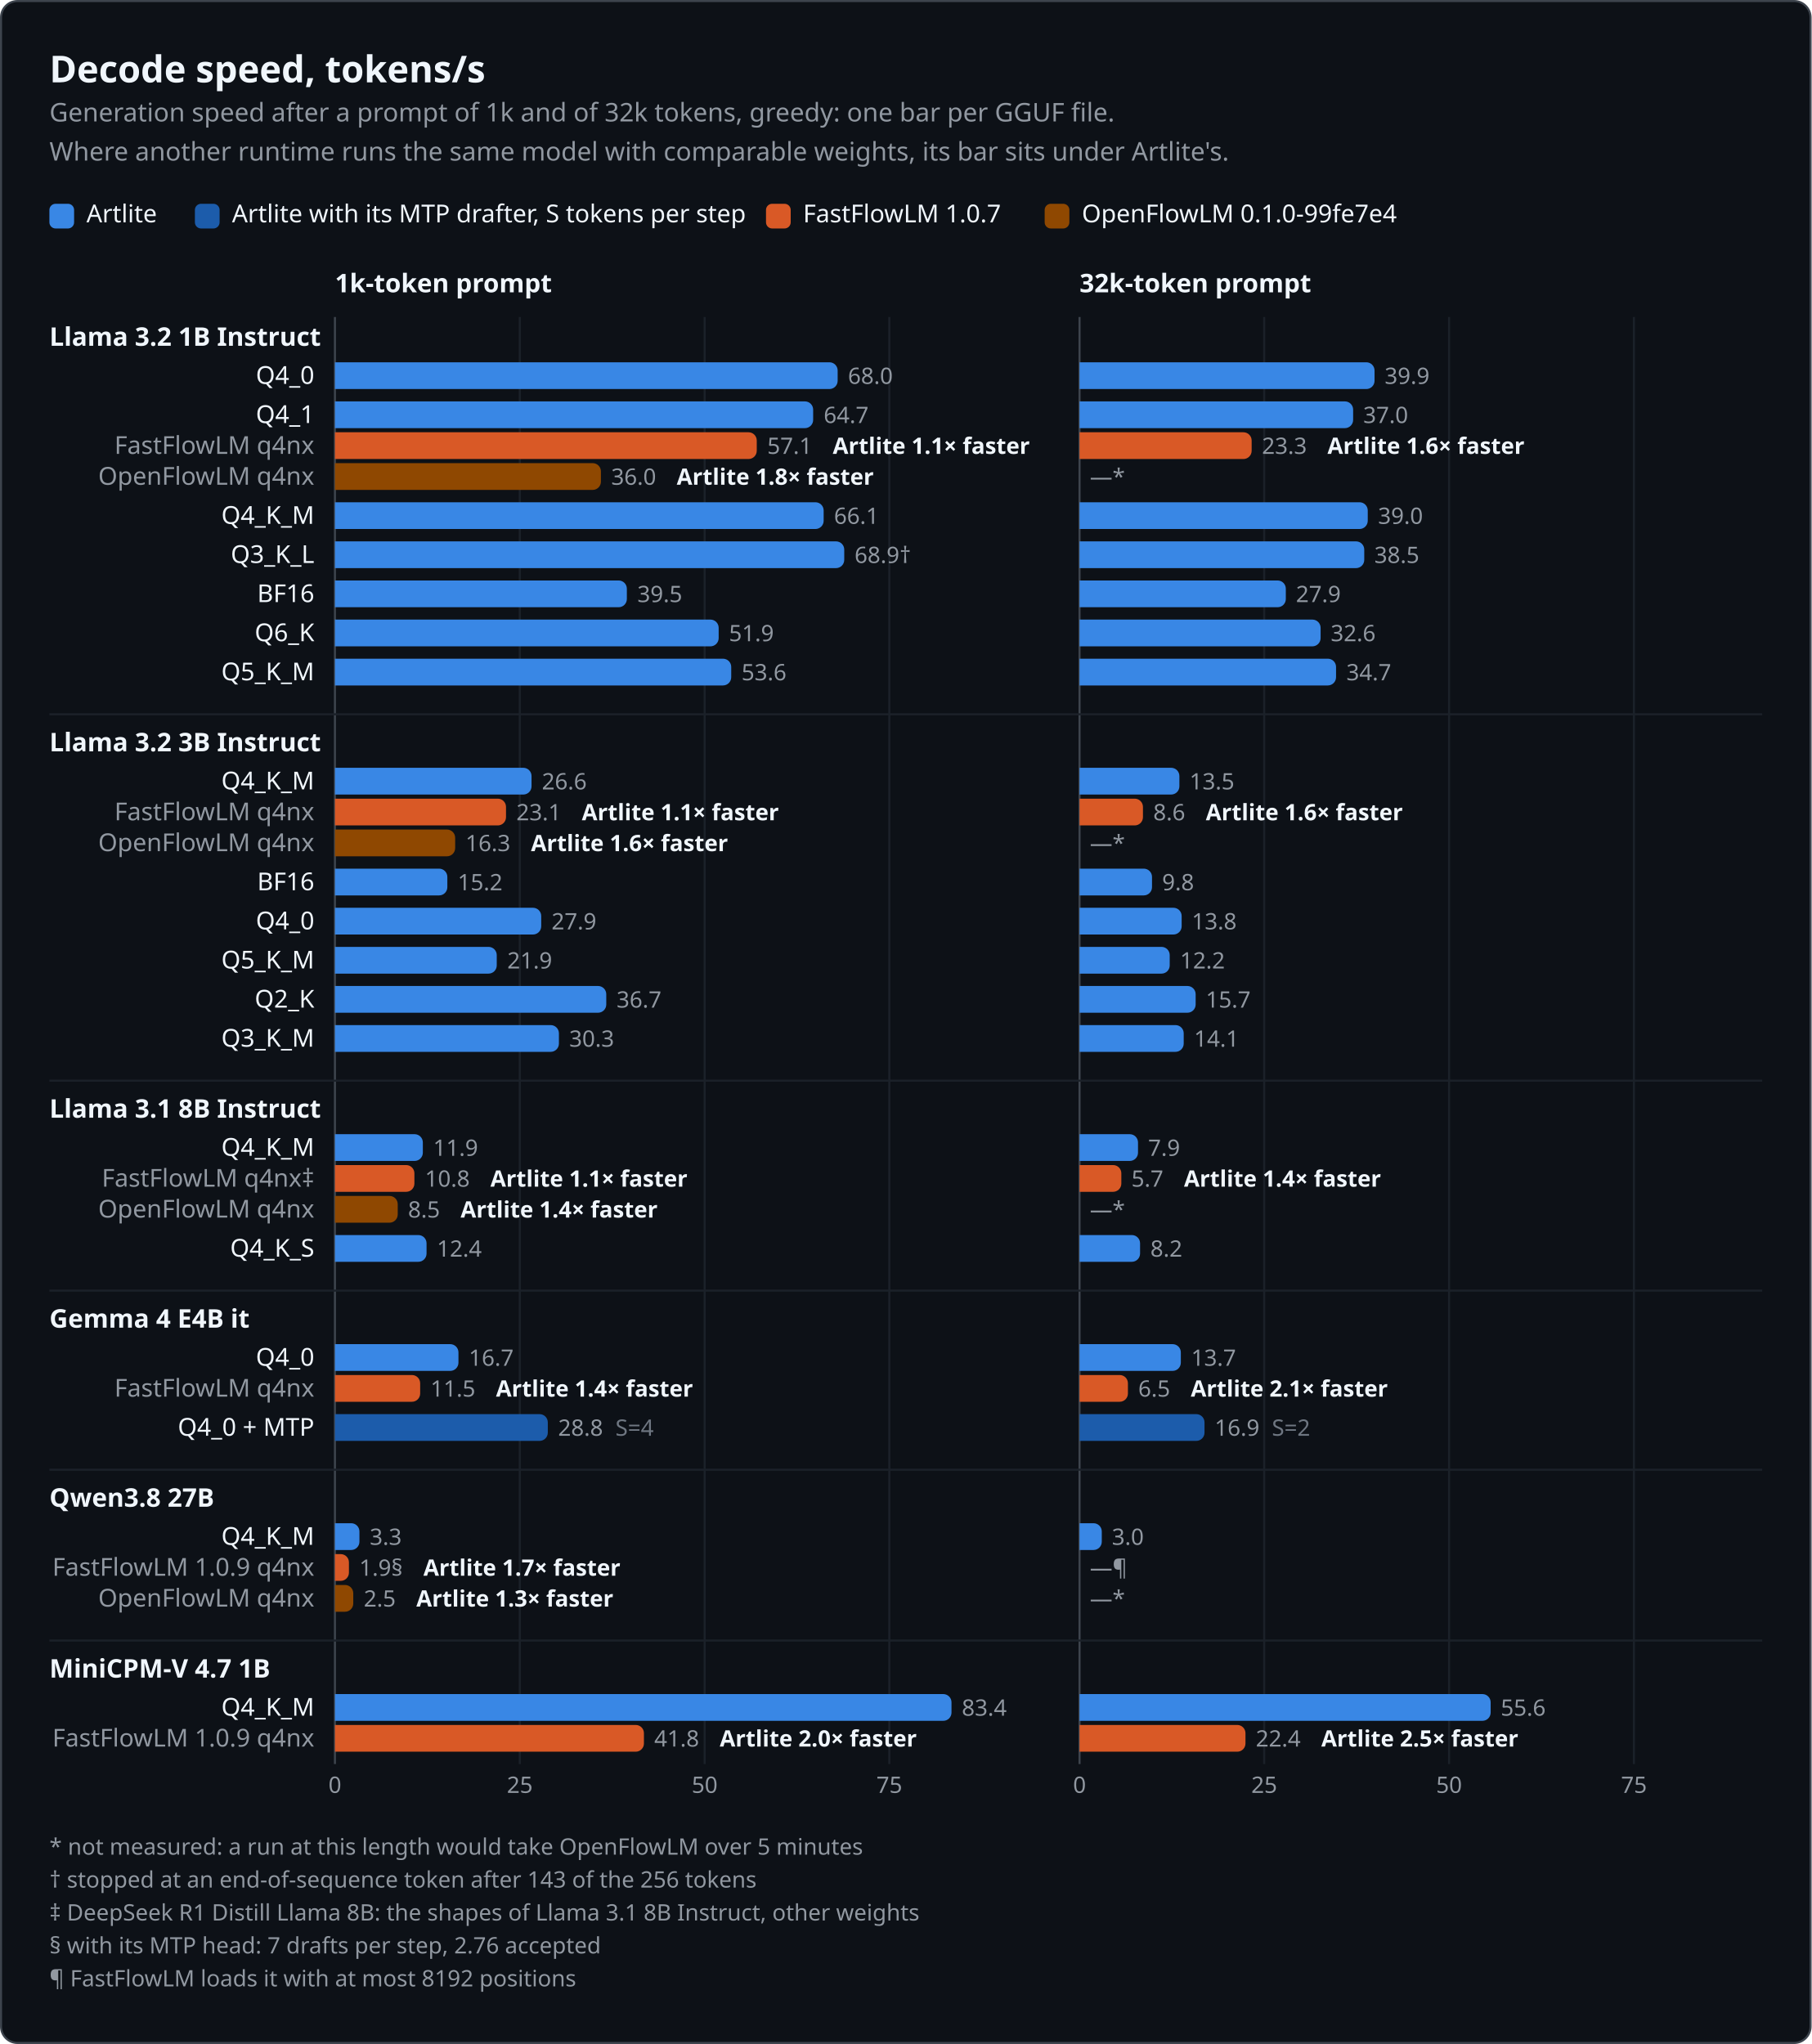
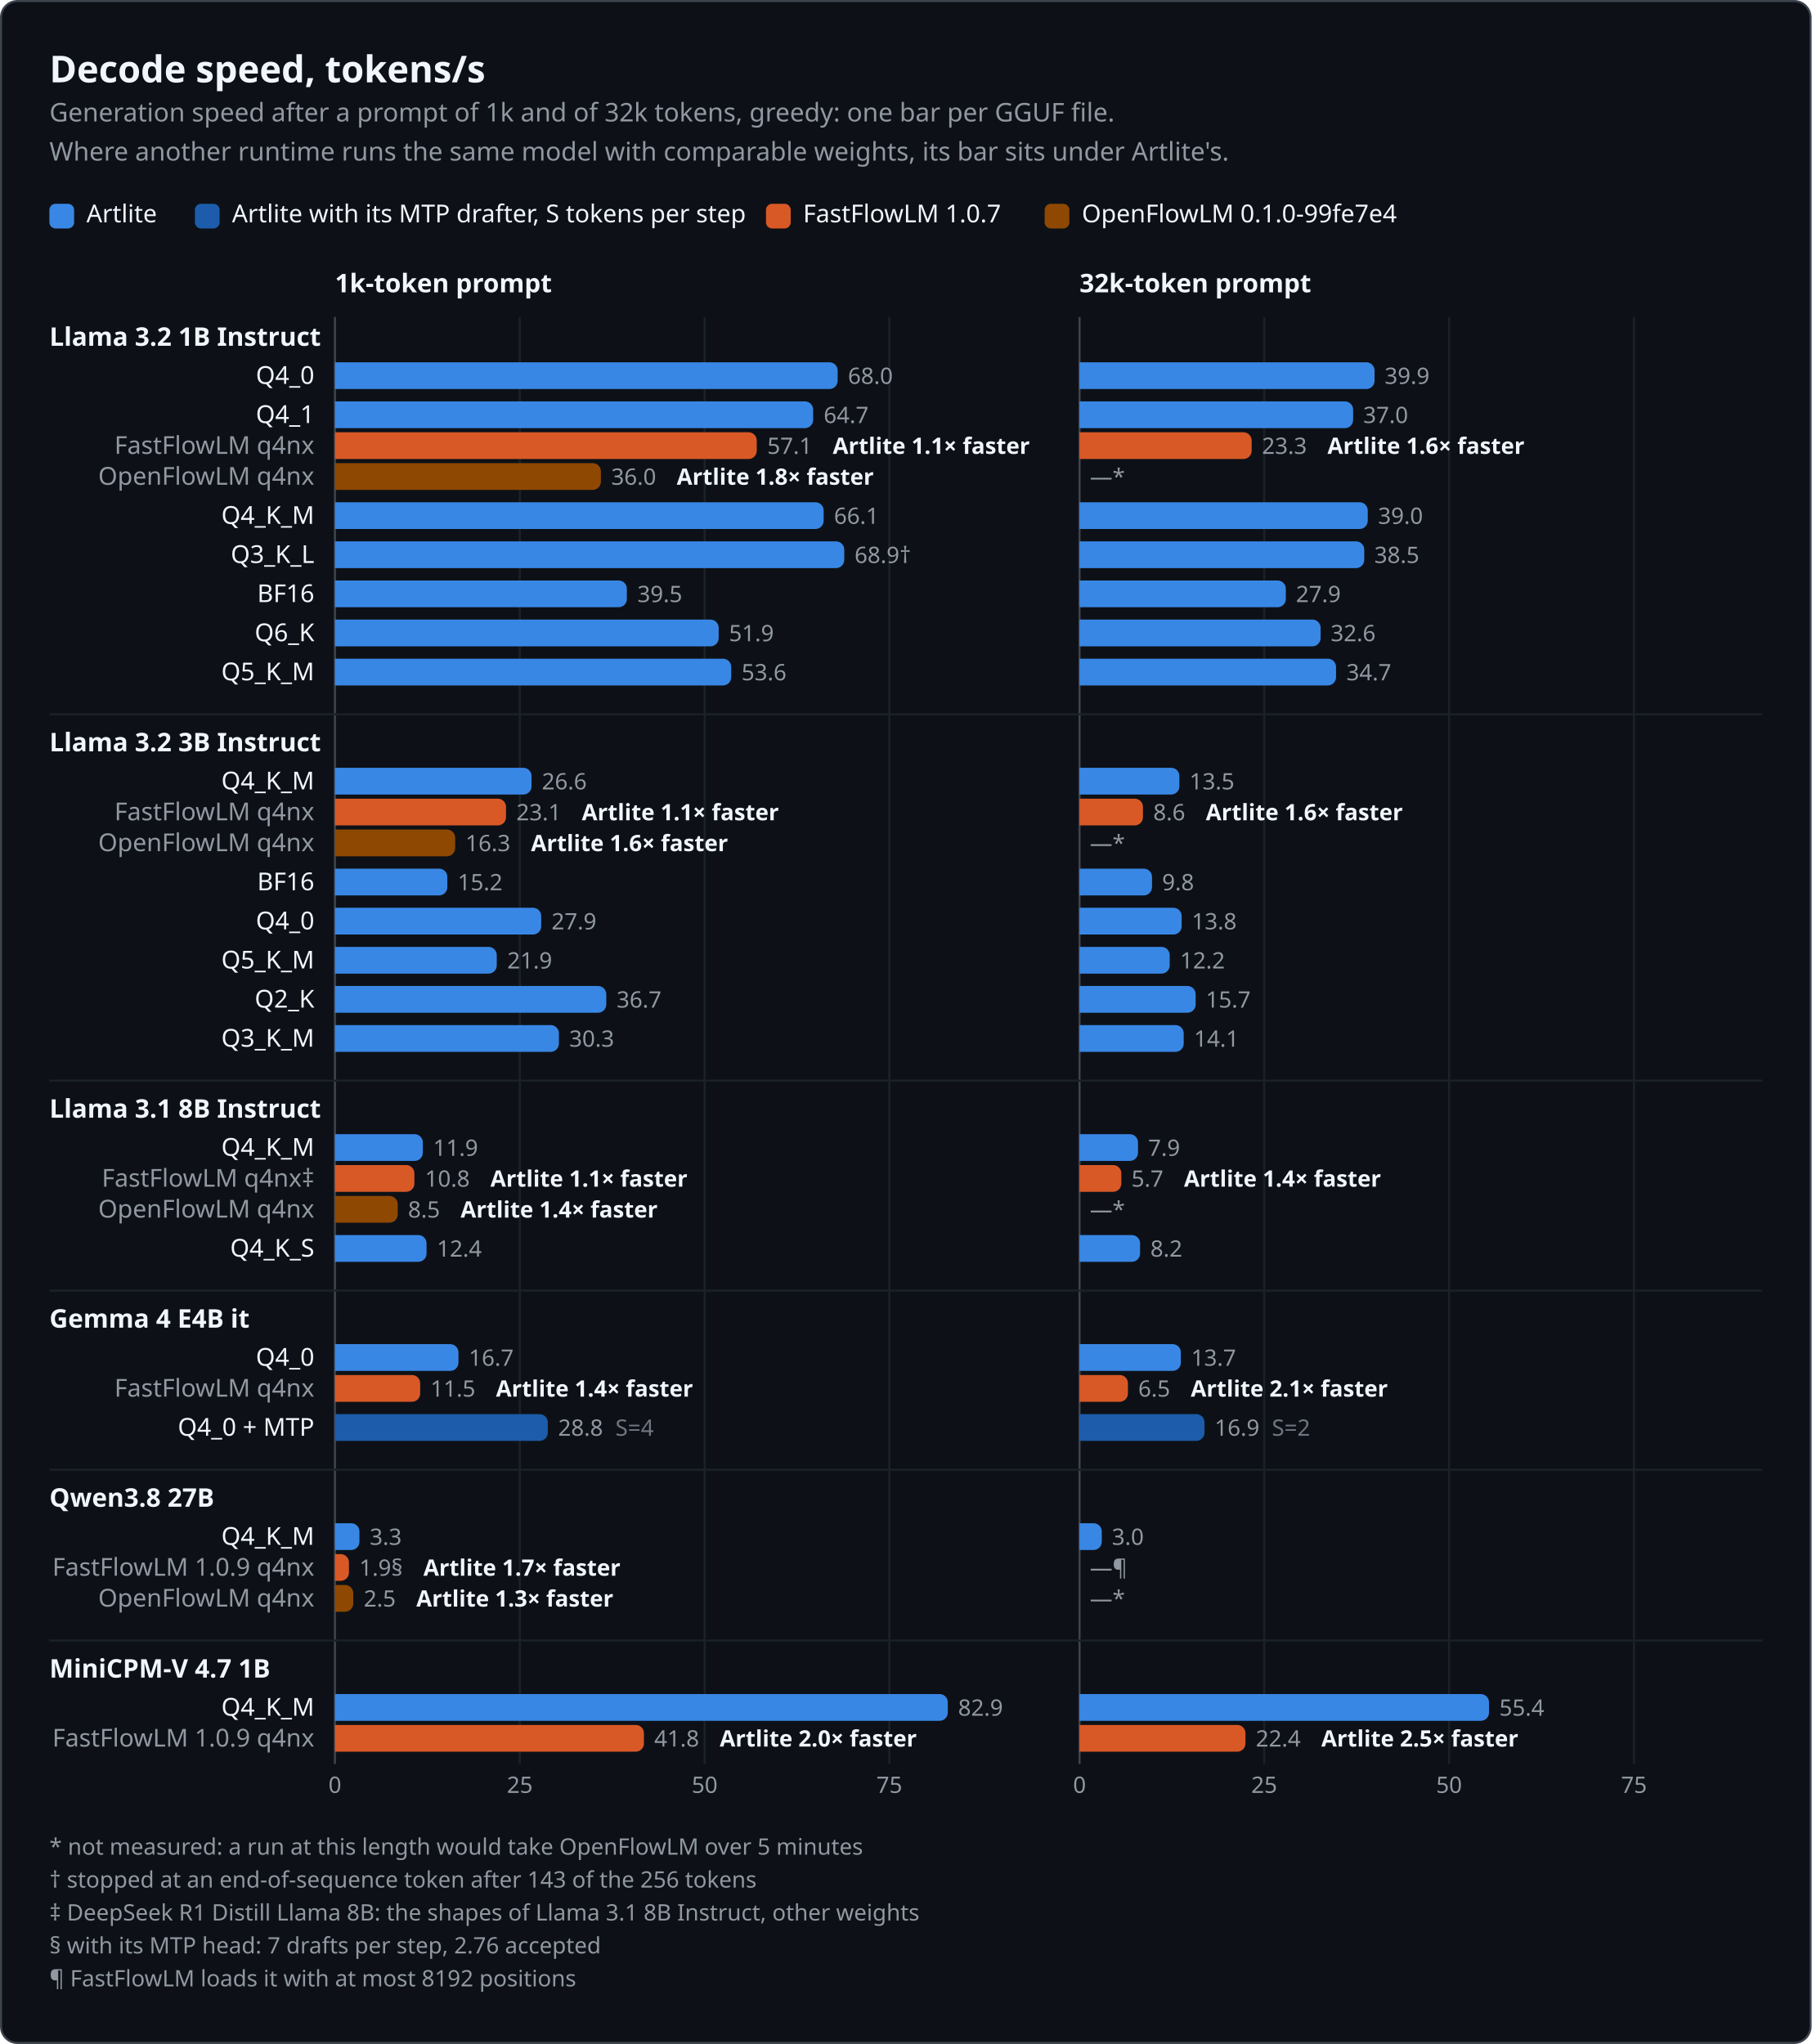
<svg xmlns="http://www.w3.org/2000/svg" width="880" height="993" viewBox="0 0 880 993" role="img" aria-labelledby="t d">
  <style>text{font-family:-apple-system, BlinkMacSystemFont, "Segoe UI", "Noto Sans", Helvetica, Arial, sans-serif;font-size:11px;fill:#9198a1;font-variant-numeric:tabular-nums}.title{font-size:18px;font-weight:600;fill:#f0f6fc}.sub{font-size:12.5px}.h{font-size:12.5px;font-weight:600;fill:#f0f6fc}.lbl{font-size:12px;fill:#f0f6fc}.lbl2{font-size:12px}.strong{font-weight:600;fill:#f0f6fc}.muted{fill:#6e7681}.small{font-size:10px}.halo{paint-order:stroke;stroke:#0d1117;stroke-width:3px;stroke-linejoin:round}.grid{stroke:#1b2129}.axis{stroke:#3d444d}.guide{stroke:#2d333b}.bracket{stroke:#9198a1;fill:none}.ft{fill:#1c5cab}.detail{font-size:12px;font-weight:400;fill:#9198a1}.tile{fill:#1b2129;stroke:#9198a1;stroke-width:1}.cut{stroke:#9198a1;stroke-width:.75;fill:none}.f0{fill:#3987e5}.l0{stroke:#3987e5;stroke-width:2;fill:none;stroke-linejoin:round;stroke-linecap:round}.d0{fill:#3987e5;stroke:#0d1117;stroke-width:1.5}.b0{fill:#3987e5;fill-opacity:.16}.f1{fill:#d95926}.l1{stroke:#d95926;stroke-width:2;fill:none;stroke-linejoin:round;stroke-linecap:round}.d1{fill:#d95926;stroke:#0d1117;stroke-width:1.5}.b1{fill:#d95926;fill-opacity:.16}.f2{fill:#199e70}.l2{stroke:#199e70;stroke-width:2;fill:none;stroke-linejoin:round;stroke-linecap:round}.d2{fill:#199e70;stroke:#0d1117;stroke-width:1.5}.b2{fill:#199e70;fill-opacity:.16}.f3{fill:#8f4801}.l3{stroke:#8f4801;stroke-width:2;fill:none;stroke-linejoin:round;stroke-linecap:round}.d3{fill:#8f4801;stroke:#0d1117;stroke-width:1.5}.b3{fill:#8f4801;fill-opacity:.16}</style>
  <rect x="0.5" y="0.5" width="879" height="992" rx="8" fill="#0d1117" stroke="#3d444d" />
  <text x="24.0" y="40.0" class="title">Decode speed, tokens/s</text>
  <text x="24.0" y="59.0" class="sub">Generation speed after a prompt of 1k and of 32k tokens, greedy: one bar per GGUF file.</text>
  <text x="24.0" y="78.0" class="sub">Where another runtime runs the same model with comparable weights, its bar sits under Artlite's.</text>
  <rect x="24" y="99" width="12" height="12" rx="3" class="f0" />
  <text x="42.0" y="108.0" class="lbl">Artlite</text>
  <rect x="94.672" y="99" width="12" height="12" rx="3" class="ft" />
  <text x="112.7" y="108.0" class="lbl">Artlite with its MTP drafter, S tokens per step</text>
  <rect x="372.092" y="99" width="12" height="12" rx="3" class="f1" />
  <text x="390.1" y="108.0" class="lbl">FastFlowLM 1.0.7</text>
  <rect x="507.456" y="99" width="12" height="12" rx="3" class="f3" />
  <text x="525.5" y="108.0" class="lbl">OpenFlowLM 0.1.0-99fe7e4</text>
  <text x="162.7" y="142.0" class="h">1k-token prompt</text>
  <text x="524.4" y="142.0" class="h">32k-token prompt</text>
  <line x1="162.7" y1="154.0" x2="162.7" y2="857.0" class="axis" />
  <text x="162.7" y="871.0" text-anchor="middle">0</text>
  <line x1="252.5" y1="154.0" x2="252.5" y2="857.0" class="grid" />
  <text x="252.5" y="871.0" text-anchor="middle">25</text>
  <line x1="342.3" y1="154.0" x2="342.3" y2="857.0" class="grid" />
  <text x="342.3" y="871.0" text-anchor="middle">50</text>
  <line x1="432.0" y1="154.0" x2="432.0" y2="857.0" class="grid" />
  <text x="432.0" y="871.0" text-anchor="middle">75</text>
  <line x1="524.4" y1="154.0" x2="524.4" y2="857.0" class="axis" />
  <text x="524.4" y="871.0" text-anchor="middle">0</text>
  <line x1="614.1" y1="154.0" x2="614.1" y2="857.0" class="grid" />
  <text x="614.1" y="871.0" text-anchor="middle">25</text>
  <line x1="703.9" y1="154.0" x2="703.9" y2="857.0" class="grid" />
  <text x="703.9" y="871.0" text-anchor="middle">50</text>
  <line x1="793.7" y1="154.0" x2="793.7" y2="857.0" class="grid" />
  <text x="793.7" y="871.0" text-anchor="middle">75</text>
  <text x="24" y="168.0" class="h">Llama 3.2 1B Instruct</text>
  <text x="152.7" y="186.5" text-anchor="end" class="lbl">Q4_0</text>
  <path d="M162.7,176.0h240.2a4.0,4.0 0 0 1 4.0,4.0v5.0a4.0,4.0 0 0 1 -4.0,4.0h-240.2z" class="f0" />
  <text x="411.9" y="186.5">68.0</text>
  <path d="M524.4,176.0h139.3a4.0,4.0 0 0 1 4.0,4.0v5.0a4.0,4.0 0 0 1 -4.0,4.0h-139.3z" class="f0" />
  <text x="672.6" y="186.5">39.9</text>
  <text x="152.7" y="205.5" text-anchor="end" class="lbl">Q4_1</text>
  <path d="M162.7,195.0h228.3a4.0,4.0 0 0 1 4.0,4.0v5.0a4.0,4.0 0 0 1 -4.0,4.0h-228.3z" class="f0" />
  <text x="400.1" y="205.5">64.7</text>
  <path d="M524.4,195.0h128.9a4.0,4.0 0 0 1 4.0,4.0v5.0a4.0,4.0 0 0 1 -4.0,4.0h-128.9z" class="f0" />
  <text x="662.2" y="205.5">37.0</text>
  <text x="152.7" y="220.5" text-anchor="end" class="lbl2">FastFlowLM q4nx</text>
  <path d="M162.7,210.0h200.9a4.0,4.0 0 0 1 4.0,4.0v5.0a4.0,4.0 0 0 1 -4.0,4.0h-200.9z" class="f1" />
  <text x="372.7" y="220.5">57.1<tspan dx="10" class="strong">Artlite 1.1× faster</tspan>
  </text>
  <path d="M524.4,210.0h79.6a4.0,4.0 0 0 1 4.0,4.0v5.0a4.0,4.0 0 0 1 -4.0,4.0h-79.6z" class="f1" />
  <text x="613.0" y="220.5">23.3<tspan dx="10" class="strong">Artlite 1.6× faster</tspan>
  </text>
  <text x="152.7" y="235.5" text-anchor="end" class="lbl2">OpenFlowLM q4nx</text>
  <path d="M162.7,225.0h125.2a4.0,4.0 0 0 1 4.0,4.0v5.0a4.0,4.0 0 0 1 -4.0,4.0h-125.2z" class="f3" />
  <text x="296.9" y="235.5">36.0<tspan dx="10" class="strong">Artlite 1.8× faster</tspan>
  </text>
  <text x="529.4" y="235.5">—*</text>
  <text x="152.7" y="254.5" text-anchor="end" class="lbl">Q4_K_M</text>
  <path d="M162.7,244.0h233.4a4.0,4.0 0 0 1 4.0,4.0v5.0a4.0,4.0 0 0 1 -4.0,4.0h-233.4z" class="f0" />
  <text x="405.1" y="254.5">66.1</text>
  <path d="M524.4,244.0h136.0a4.0,4.0 0 0 1 4.0,4.0v5.0a4.0,4.0 0 0 1 -4.0,4.0h-136.0z" class="f0" />
  <text x="669.4" y="254.5">39.0</text>
  <text x="152.7" y="273.5" text-anchor="end" class="lbl">Q3_K_L</text>
  <path d="M162.7,263.0h243.4a4.0,4.0 0 0 1 4.0,4.0v5.0a4.0,4.0 0 0 1 -4.0,4.0h-243.4z" class="f0" />
  <text x="415.1" y="273.5">68.9†</text>
  <path d="M524.4,263.0h134.3a4.0,4.0 0 0 1 4.0,4.0v5.0a4.0,4.0 0 0 1 -4.0,4.0h-134.3z" class="f0" />
  <text x="667.6" y="273.5">38.5</text>
  <text x="152.7" y="292.5" text-anchor="end" class="lbl">BF16</text>
  <path d="M162.7,282.0h137.8a4.0,4.0 0 0 1 4.0,4.0v5.0a4.0,4.0 0 0 1 -4.0,4.0h-137.8z" class="f0" />
  <text x="309.6" y="292.5">39.5</text>
  <path d="M524.4,282.0h96.2a4.0,4.0 0 0 1 4.0,4.0v5.0a4.0,4.0 0 0 1 -4.0,4.0h-96.2z" class="f0" />
  <text x="629.5" y="292.5">27.9</text>
  <text x="152.7" y="311.5" text-anchor="end" class="lbl">Q6_K</text>
  <path d="M162.7,301.0h182.4a4.0,4.0 0 0 1 4.0,4.0v5.0a4.0,4.0 0 0 1 -4.0,4.0h-182.4z" class="f0" />
  <text x="354.1" y="311.5">51.9</text>
  <path d="M524.4,301.0h113.1a4.0,4.0 0 0 1 4.0,4.0v5.0a4.0,4.0 0 0 1 -4.0,4.0h-113.1z" class="f0" />
  <text x="646.4" y="311.5">32.6</text>
  <text x="152.7" y="330.5" text-anchor="end" class="lbl">Q5_K_M</text>
  <path d="M162.7,320.0h188.5a4.0,4.0 0 0 1 4.0,4.0v5.0a4.0,4.0 0 0 1 -4.0,4.0h-188.5z" class="f0" />
  <text x="360.2" y="330.5">53.6</text>
  <path d="M524.4,320.0h120.6a4.0,4.0 0 0 1 4.0,4.0v5.0a4.0,4.0 0 0 1 -4.0,4.0h-120.6z" class="f0" />
  <text x="654.0" y="330.5">34.7</text>
  <line x1="24" y1="347.0" x2="856" y2="347.0" class="grid" />
  <text x="24" y="365.0" class="h">Llama 3.2 3B Instruct</text>
  <text x="152.7" y="383.5" text-anchor="end" class="lbl">Q4_K_M</text>
  <path d="M162.7,373.0h91.5a4.0,4.0 0 0 1 4.0,4.0v5.0a4.0,4.0 0 0 1 -4.0,4.0h-91.5z" class="f0" />
  <text x="263.2" y="383.5">26.6</text>
  <path d="M524.4,373.0h44.5a4.0,4.0 0 0 1 4.0,4.0v5.0a4.0,4.0 0 0 1 -4.0,4.0h-44.5z" class="f0" />
  <text x="577.8" y="383.5">13.5</text>
  <text x="152.7" y="398.5" text-anchor="end" class="lbl2">FastFlowLM q4nx</text>
  <path d="M162.7,388.0h79.1a4.0,4.0 0 0 1 4.0,4.0v5.0a4.0,4.0 0 0 1 -4.0,4.0h-79.1z" class="f1" />
  <text x="250.8" y="398.5">23.1<tspan dx="10" class="strong">Artlite 1.1× faster</tspan>
  </text>
  <path d="M524.4,388.0h26.8a4.0,4.0 0 0 1 4.0,4.0v5.0a4.0,4.0 0 0 1 -4.0,4.0h-26.8z" class="f1" />
  <text x="560.2" y="398.5">8.6<tspan dx="10" class="strong">Artlite 1.6× faster</tspan>
  </text>
  <text x="152.7" y="413.5" text-anchor="end" class="lbl2">OpenFlowLM q4nx</text>
  <path d="M162.7,403.0h54.4a4.0,4.0 0 0 1 4.0,4.0v5.0a4.0,4.0 0 0 1 -4.0,4.0h-54.4z" class="f3" />
  <text x="226.1" y="413.5">16.3<tspan dx="10" class="strong">Artlite 1.6× faster</tspan>
  </text>
  <text x="529.4" y="413.5">—*</text>
  <text x="152.7" y="432.5" text-anchor="end" class="lbl">BF16</text>
  <path d="M162.7,422.0h50.6a4.0,4.0 0 0 1 4.0,4.0v5.0a4.0,4.0 0 0 1 -4.0,4.0h-50.6z" class="f0" />
  <text x="222.3" y="432.5">15.2</text>
  <path d="M524.4,422.0h31.2a4.0,4.0 0 0 1 4.0,4.0v5.0a4.0,4.0 0 0 1 -4.0,4.0h-31.2z" class="f0" />
  <text x="564.5" y="432.5">9.8</text>
  <text x="152.7" y="451.5" text-anchor="end" class="lbl">Q4_0</text>
  <path d="M162.7,441.0h96.2a4.0,4.0 0 0 1 4.0,4.0v5.0a4.0,4.0 0 0 1 -4.0,4.0h-96.2z" class="f0" />
  <text x="267.9" y="451.5">27.9</text>
  <path d="M524.4,441.0h45.6a4.0,4.0 0 0 1 4.0,4.0v5.0a4.0,4.0 0 0 1 -4.0,4.0h-45.6z" class="f0" />
  <text x="578.9" y="451.5">13.8</text>
  <text x="152.7" y="470.5" text-anchor="end" class="lbl">Q5_K_M</text>
  <path d="M162.7,460.0h74.6a4.0,4.0 0 0 1 4.0,4.0v5.0a4.0,4.0 0 0 1 -4.0,4.0h-74.6z" class="f0" />
  <text x="246.4" y="470.5">21.9</text>
  <path d="M524.4,460.0h39.8a4.0,4.0 0 0 1 4.0,4.0v5.0a4.0,4.0 0 0 1 -4.0,4.0h-39.8z" class="f0" />
  <text x="573.2" y="470.5">12.2</text>
  <text x="152.7" y="489.5" text-anchor="end" class="lbl">Q2_K</text>
  <path d="M162.7,479.0h127.8a4.0,4.0 0 0 1 4.0,4.0v5.0a4.0,4.0 0 0 1 -4.0,4.0h-127.8z" class="f0" />
  <text x="299.5" y="489.5">36.7</text>
  <path d="M524.4,479.0h52.4a4.0,4.0 0 0 1 4.0,4.0v5.0a4.0,4.0 0 0 1 -4.0,4.0h-52.4z" class="f0" />
  <text x="585.7" y="489.5">15.7</text>
  <text x="152.7" y="508.5" text-anchor="end" class="lbl">Q3_K_M</text>
  <path d="M162.7,498.0h104.8a4.0,4.0 0 0 1 4.0,4.0v5.0a4.0,4.0 0 0 1 -4.0,4.0h-104.8z" class="f0" />
  <text x="276.5" y="508.5">30.3</text>
  <path d="M524.4,498.0h46.6a4.0,4.0 0 0 1 4.0,4.0v5.0a4.0,4.0 0 0 1 -4.0,4.0h-46.6z" class="f0" />
  <text x="580.0" y="508.5">14.1</text>
  <line x1="24" y1="525.0" x2="856" y2="525.0" class="grid" />
  <text x="24" y="543.0" class="h">Llama 3.1 8B Instruct</text>
  <text x="152.7" y="561.5" text-anchor="end" class="lbl">Q4_K_M</text>
  <path d="M162.7,551.0h38.7a4.0,4.0 0 0 1 4.0,4.0v5.0a4.0,4.0 0 0 1 -4.0,4.0h-38.7z" class="f0" />
  <text x="210.4" y="561.5">11.9</text>
  <path d="M524.4,551.0h24.4a4.0,4.0 0 0 1 4.0,4.0v5.0a4.0,4.0 0 0 1 -4.0,4.0h-24.4z" class="f0" />
  <text x="557.7" y="561.5">7.9</text>
  <text x="152.7" y="576.5" text-anchor="end" class="lbl2">FastFlowLM q4nx‡</text>
  <path d="M162.7,566.0h34.6a4.0,4.0 0 0 1 4.0,4.0v5.0a4.0,4.0 0 0 1 -4.0,4.0h-34.6z" class="f1" />
  <text x="206.4" y="576.5">10.8<tspan dx="10" class="strong">Artlite 1.1× faster</tspan>
  </text>
  <path d="M524.4,566.0h16.3a4.0,4.0 0 0 1 4.0,4.0v5.0a4.0,4.0 0 0 1 -4.0,4.0h-16.3z" class="f1" />
  <text x="549.6" y="576.5">5.7<tspan dx="10" class="strong">Artlite 1.4× faster</tspan>
  </text>
  <text x="152.7" y="591.5" text-anchor="end" class="lbl2">OpenFlowLM q4nx</text>
  <path d="M162.7,581.0h26.5a4.0,4.0 0 0 1 4.0,4.0v5.0a4.0,4.0 0 0 1 -4.0,4.0h-26.5z" class="f3" />
  <text x="198.2" y="591.5">8.5<tspan dx="10" class="strong">Artlite 1.4× faster</tspan>
  </text>
  <text x="529.4" y="591.5">—*</text>
  <text x="152.7" y="610.5" text-anchor="end" class="lbl">Q4_K_S</text>
  <path d="M162.7,600.0h40.5a4.0,4.0 0 0 1 4.0,4.0v5.0a4.0,4.0 0 0 1 -4.0,4.0h-40.5z" class="f0" />
  <text x="212.2" y="610.5">12.4</text>
  <path d="M524.4,600.0h25.4a4.0,4.0 0 0 1 4.0,4.0v5.0a4.0,4.0 0 0 1 -4.0,4.0h-25.4z" class="f0" />
  <text x="558.8" y="610.5">8.2</text>
  <line x1="24" y1="627.0" x2="856" y2="627.0" class="grid" />
  <text x="24" y="645.0" class="h">Gemma 4 E4B it</text>
  <text x="152.7" y="663.5" text-anchor="end" class="lbl">Q4_0</text>
  <path d="M162.7,653.0h56.0a4.0,4.0 0 0 1 4.0,4.0v5.0a4.0,4.0 0 0 1 -4.0,4.0h-56.0z" class="f0" />
  <text x="227.7" y="663.5">16.7</text>
  <path d="M524.4,653.0h45.2a4.0,4.0 0 0 1 4.0,4.0v5.0a4.0,4.0 0 0 1 -4.0,4.0h-45.2z" class="f0" />
  <text x="578.6" y="663.5">13.7</text>
  <text x="152.7" y="678.5" text-anchor="end" class="lbl2">FastFlowLM q4nx</text>
  <path d="M162.7,668.0h37.4a4.0,4.0 0 0 1 4.0,4.0v5.0a4.0,4.0 0 0 1 -4.0,4.0h-37.4z" class="f1" />
  <text x="209.1" y="678.5">11.5<tspan dx="10" class="strong">Artlite 1.4× faster</tspan>
  </text>
  <path d="M524.4,668.0h19.5a4.0,4.0 0 0 1 4.0,4.0v5.0a4.0,4.0 0 0 1 -4.0,4.0h-19.5z" class="f1" />
  <text x="552.9" y="678.5">6.5<tspan dx="10" class="strong">Artlite 2.1× faster</tspan>
  </text>
  <text x="152.7" y="697.5" text-anchor="end" class="lbl">Q4_0 + MTP</text>
  <path d="M162.7,687.0h99.4a4.0,4.0 0 0 1 4.0,4.0v5.0a4.0,4.0 0 0 1 -4.0,4.0h-99.4z" class="ft" />
  <text x="271.1" y="697.5">28.8<tspan dx="6" class="muted">S=4</tspan>
  </text>
  <path d="M524.4,687.0h56.7a4.0,4.0 0 0 1 4.0,4.0v5.0a4.0,4.0 0 0 1 -4.0,4.0h-56.7z" class="ft" />
  <text x="590.0" y="697.5">16.9<tspan dx="6" class="muted">S=2</tspan>
  </text>
  <line x1="24" y1="714.0" x2="856" y2="714.0" class="grid" />
  <text x="24" y="732.0" class="h">Qwen3.8 27B</text>
  <text x="152.7" y="750.5" text-anchor="end" class="lbl">Q4_K_M</text>
  <path d="M162.7,740.0h7.9a4.0,4.0 0 0 1 4.0,4.0v5.0a4.0,4.0 0 0 1 -4.0,4.0h-7.9z" class="f0" />
  <text x="179.6" y="750.5">3.3</text>
  <path d="M524.4,740.0h6.8a4.0,4.0 0 0 1 4.0,4.0v5.0a4.0,4.0 0 0 1 -4.0,4.0h-6.8z" class="f0" />
  <text x="540.1" y="750.5">3.0</text>
  <text x="152.7" y="765.5" text-anchor="end" class="lbl2">FastFlowLM 1.0.9 q4nx</text>
  <path d="M162.7,755.0h2.8a4.0,4.0 0 0 1 4.0,4.0v5.0a4.0,4.0 0 0 1 -4.0,4.0h-2.8z" class="f1" />
  <text x="174.5" y="765.5">1.9§<tspan dx="10" class="strong">Artlite 1.7× faster</tspan>
  </text>
  <text x="529.4" y="765.5">—¶</text>
  <text x="152.7" y="780.5" text-anchor="end" class="lbl2">OpenFlowLM q4nx</text>
  <path d="M162.7,770.0h4.9a4.0,4.0 0 0 1 4.0,4.0v5.0a4.0,4.0 0 0 1 -4.0,4.0h-4.9z" class="f3" />
  <text x="176.7" y="780.5">2.5<tspan dx="10" class="strong">Artlite 1.3× faster</tspan>
  </text>
  <text x="529.4" y="780.5">—*</text>
  <line x1="24" y1="797.0" x2="856" y2="797.0" class="grid" />
  <text x="24" y="815.0" class="h">MiniCPM-V 4.7 1B</text>
  <text x="152.7" y="833.5" text-anchor="end" class="lbl">Q4_K_M</text>
-   <path d="M162.7,823.0h295.5a4.0,4.0 0 0 1 4.0,4.0v5.0a4.0,4.0 0 0 1 -4.0,4.0h-295.5z" class="f0" />
-   <text x="467.2" y="833.5">83.4</text>
-   <path d="M524.4,823.0h195.7a4.0,4.0 0 0 1 4.0,4.0v5.0a4.0,4.0 0 0 1 -4.0,4.0h-195.7z" class="f0" />
-   <text x="729.0" y="833.5">55.6</text>
+   <path d="M162.7,823.0h293.7a4.0,4.0 0 0 1 4.0,4.0v5.0a4.0,4.0 0 0 1 -4.0,4.0h-293.7z" class="f0" />
+   <text x="465.4" y="833.5">82.9</text>
+   <path d="M524.4,823.0h194.9a4.0,4.0 0 0 1 4.0,4.0v5.0a4.0,4.0 0 0 1 -4.0,4.0h-194.9z" class="f0" />
+   <text x="728.3" y="833.5">55.4</text>
  <text x="152.7" y="848.5" text-anchor="end" class="lbl2">FastFlowLM 1.0.9 q4nx</text>
  <path d="M162.7,838.0h146.1a4.0,4.0 0 0 1 4.0,4.0v5.0a4.0,4.0 0 0 1 -4.0,4.0h-146.1z" class="f1" />
  <text x="317.8" y="848.5">41.8<tspan dx="10" class="strong">Artlite 2.0× faster</tspan>
  </text>
  <path d="M524.4,838.0h76.6a4.0,4.0 0 0 1 4.0,4.0v5.0a4.0,4.0 0 0 1 -4.0,4.0h-76.6z" class="f1" />
  <text x="610.0" y="848.5">22.4<tspan dx="10" class="strong">Artlite 2.5× faster</tspan>
  </text>
  <text x="24.0" y="901.0">* not measured: a run at this length would take OpenFlowLM over 5 minutes</text>
  <text x="24.0" y="917.0">† stopped at an end-of-sequence token after 143 of the 256 tokens</text>
  <text x="24.0" y="933.0">‡ DeepSeek R1 Distill Llama 8B: the shapes of Llama 3.1 8B Instruct, other weights</text>
  <text x="24.0" y="949.0">§ with its MTP head: 7 drafts per step, 2.76 accepted</text>
  <text x="24.0" y="965.0">¶ FastFlowLM loads it with at most 8192 positions</text>
</svg>
